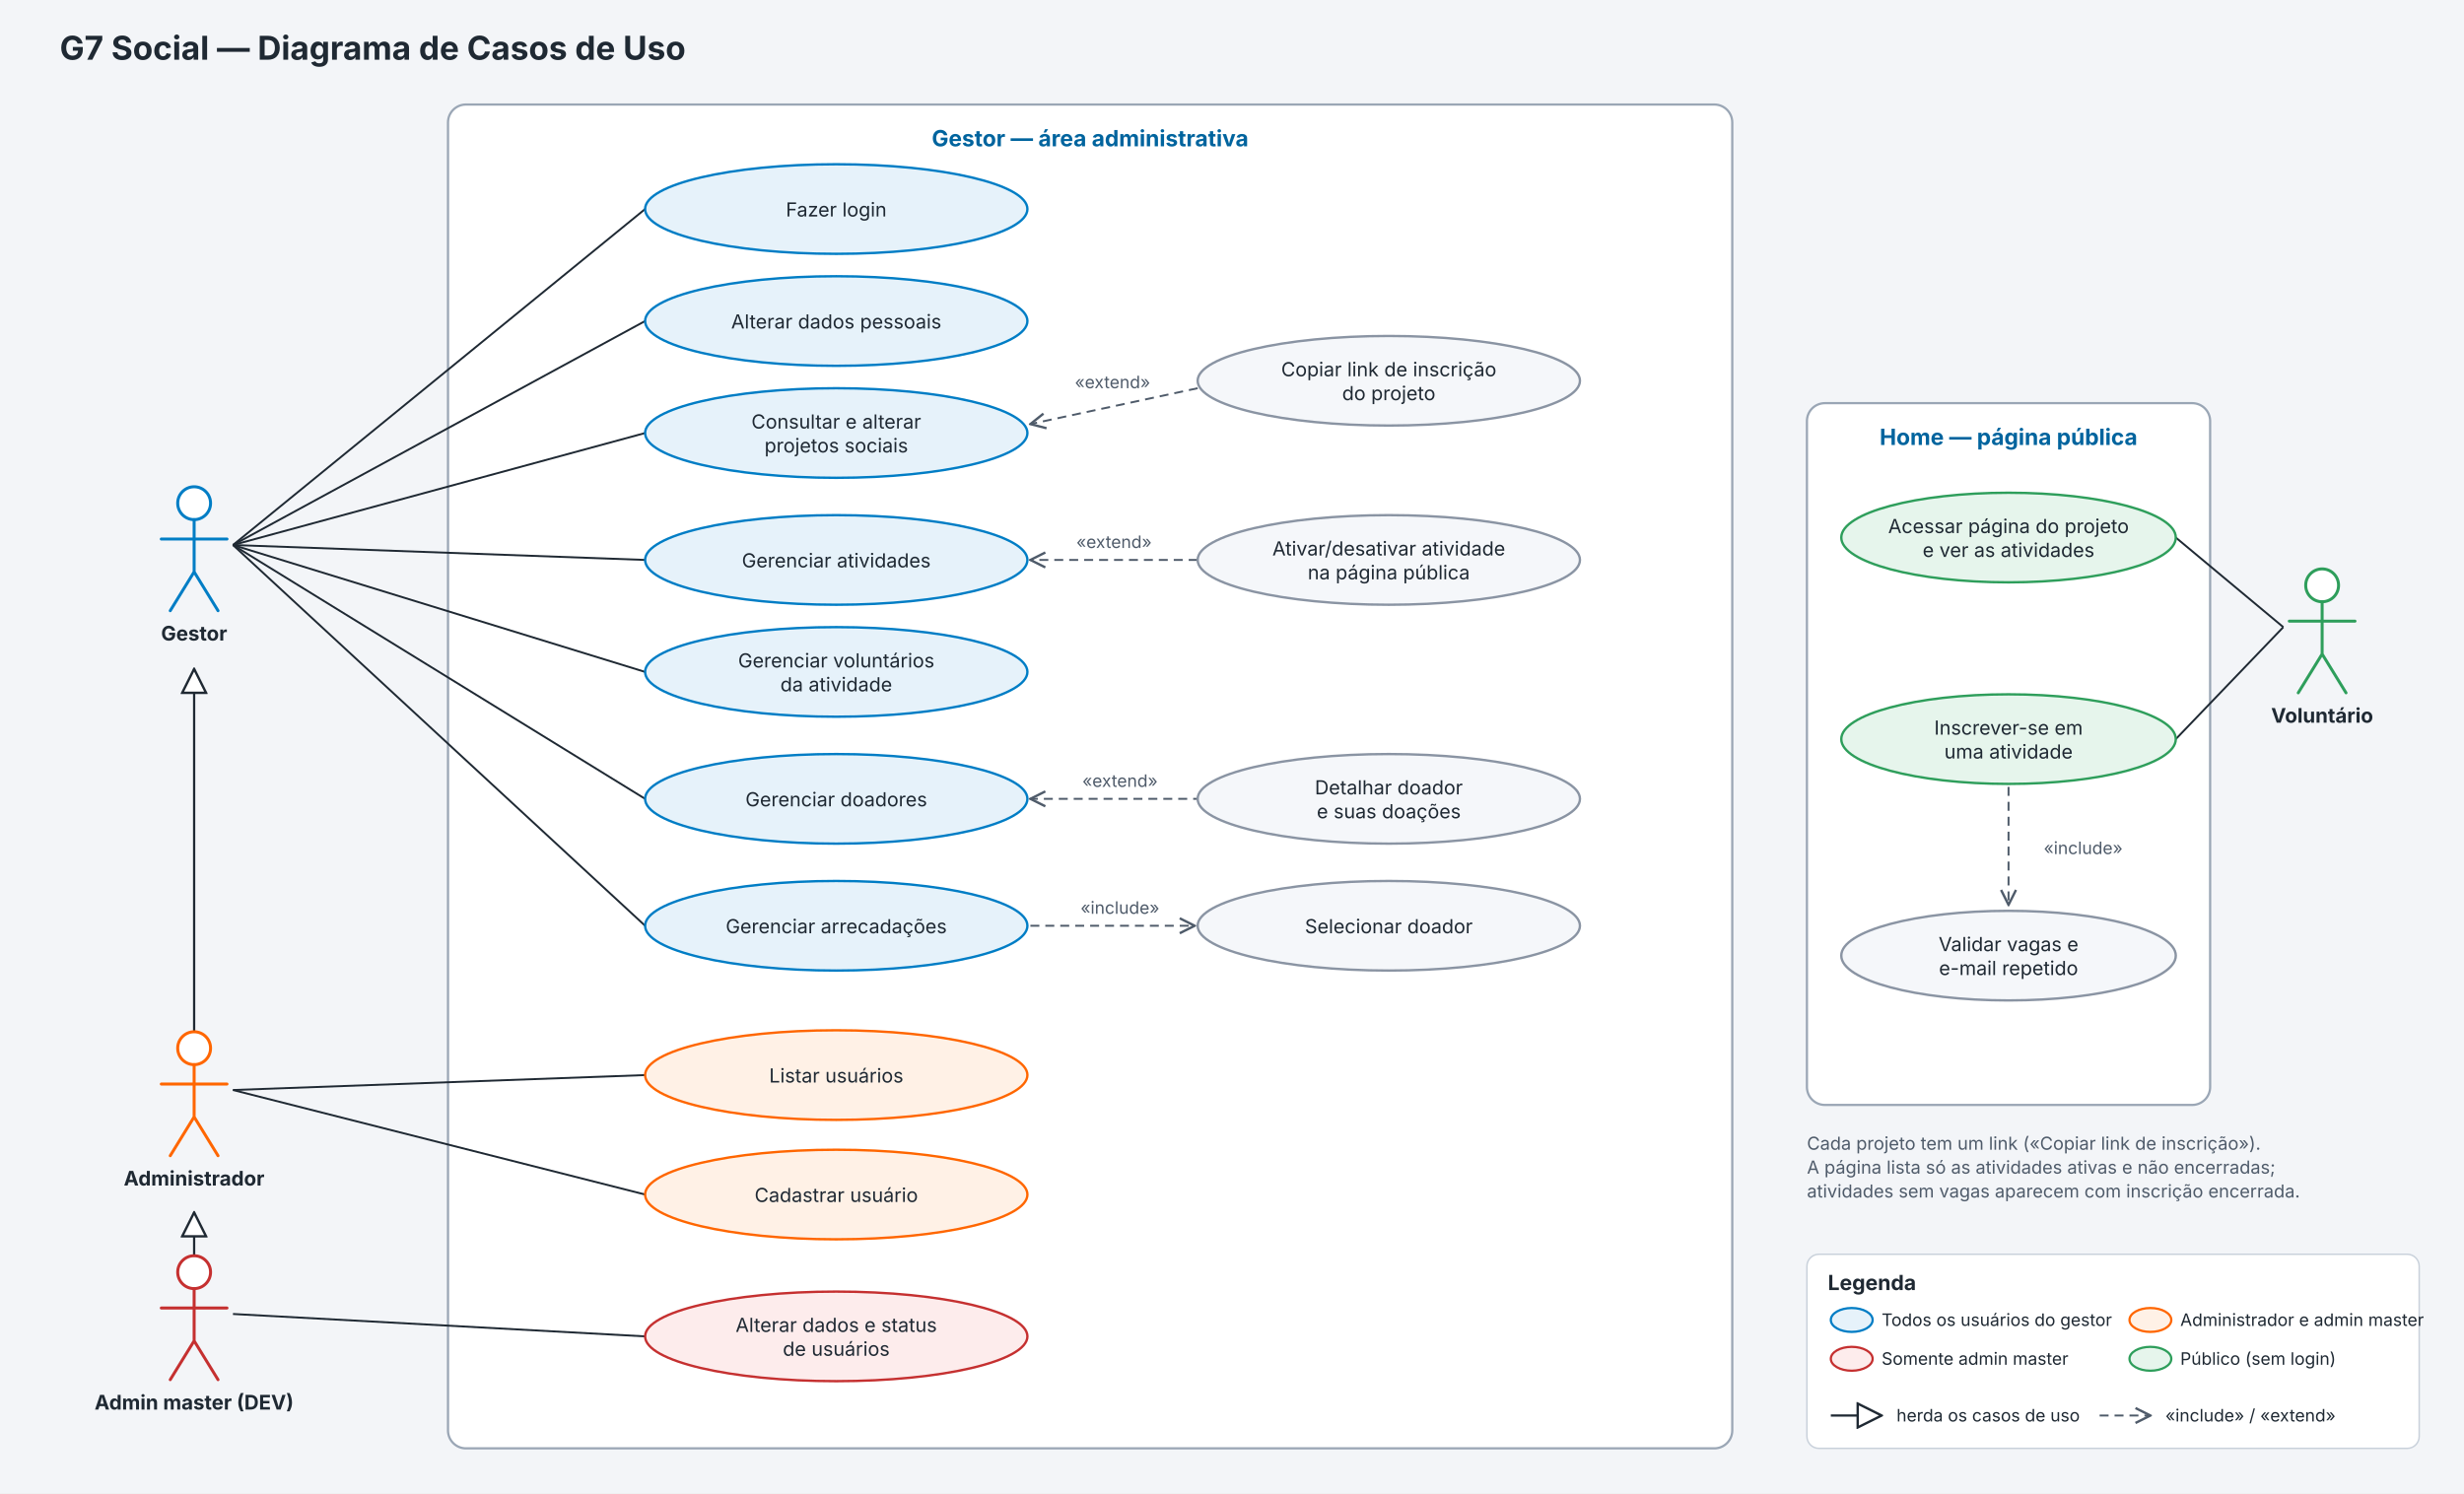
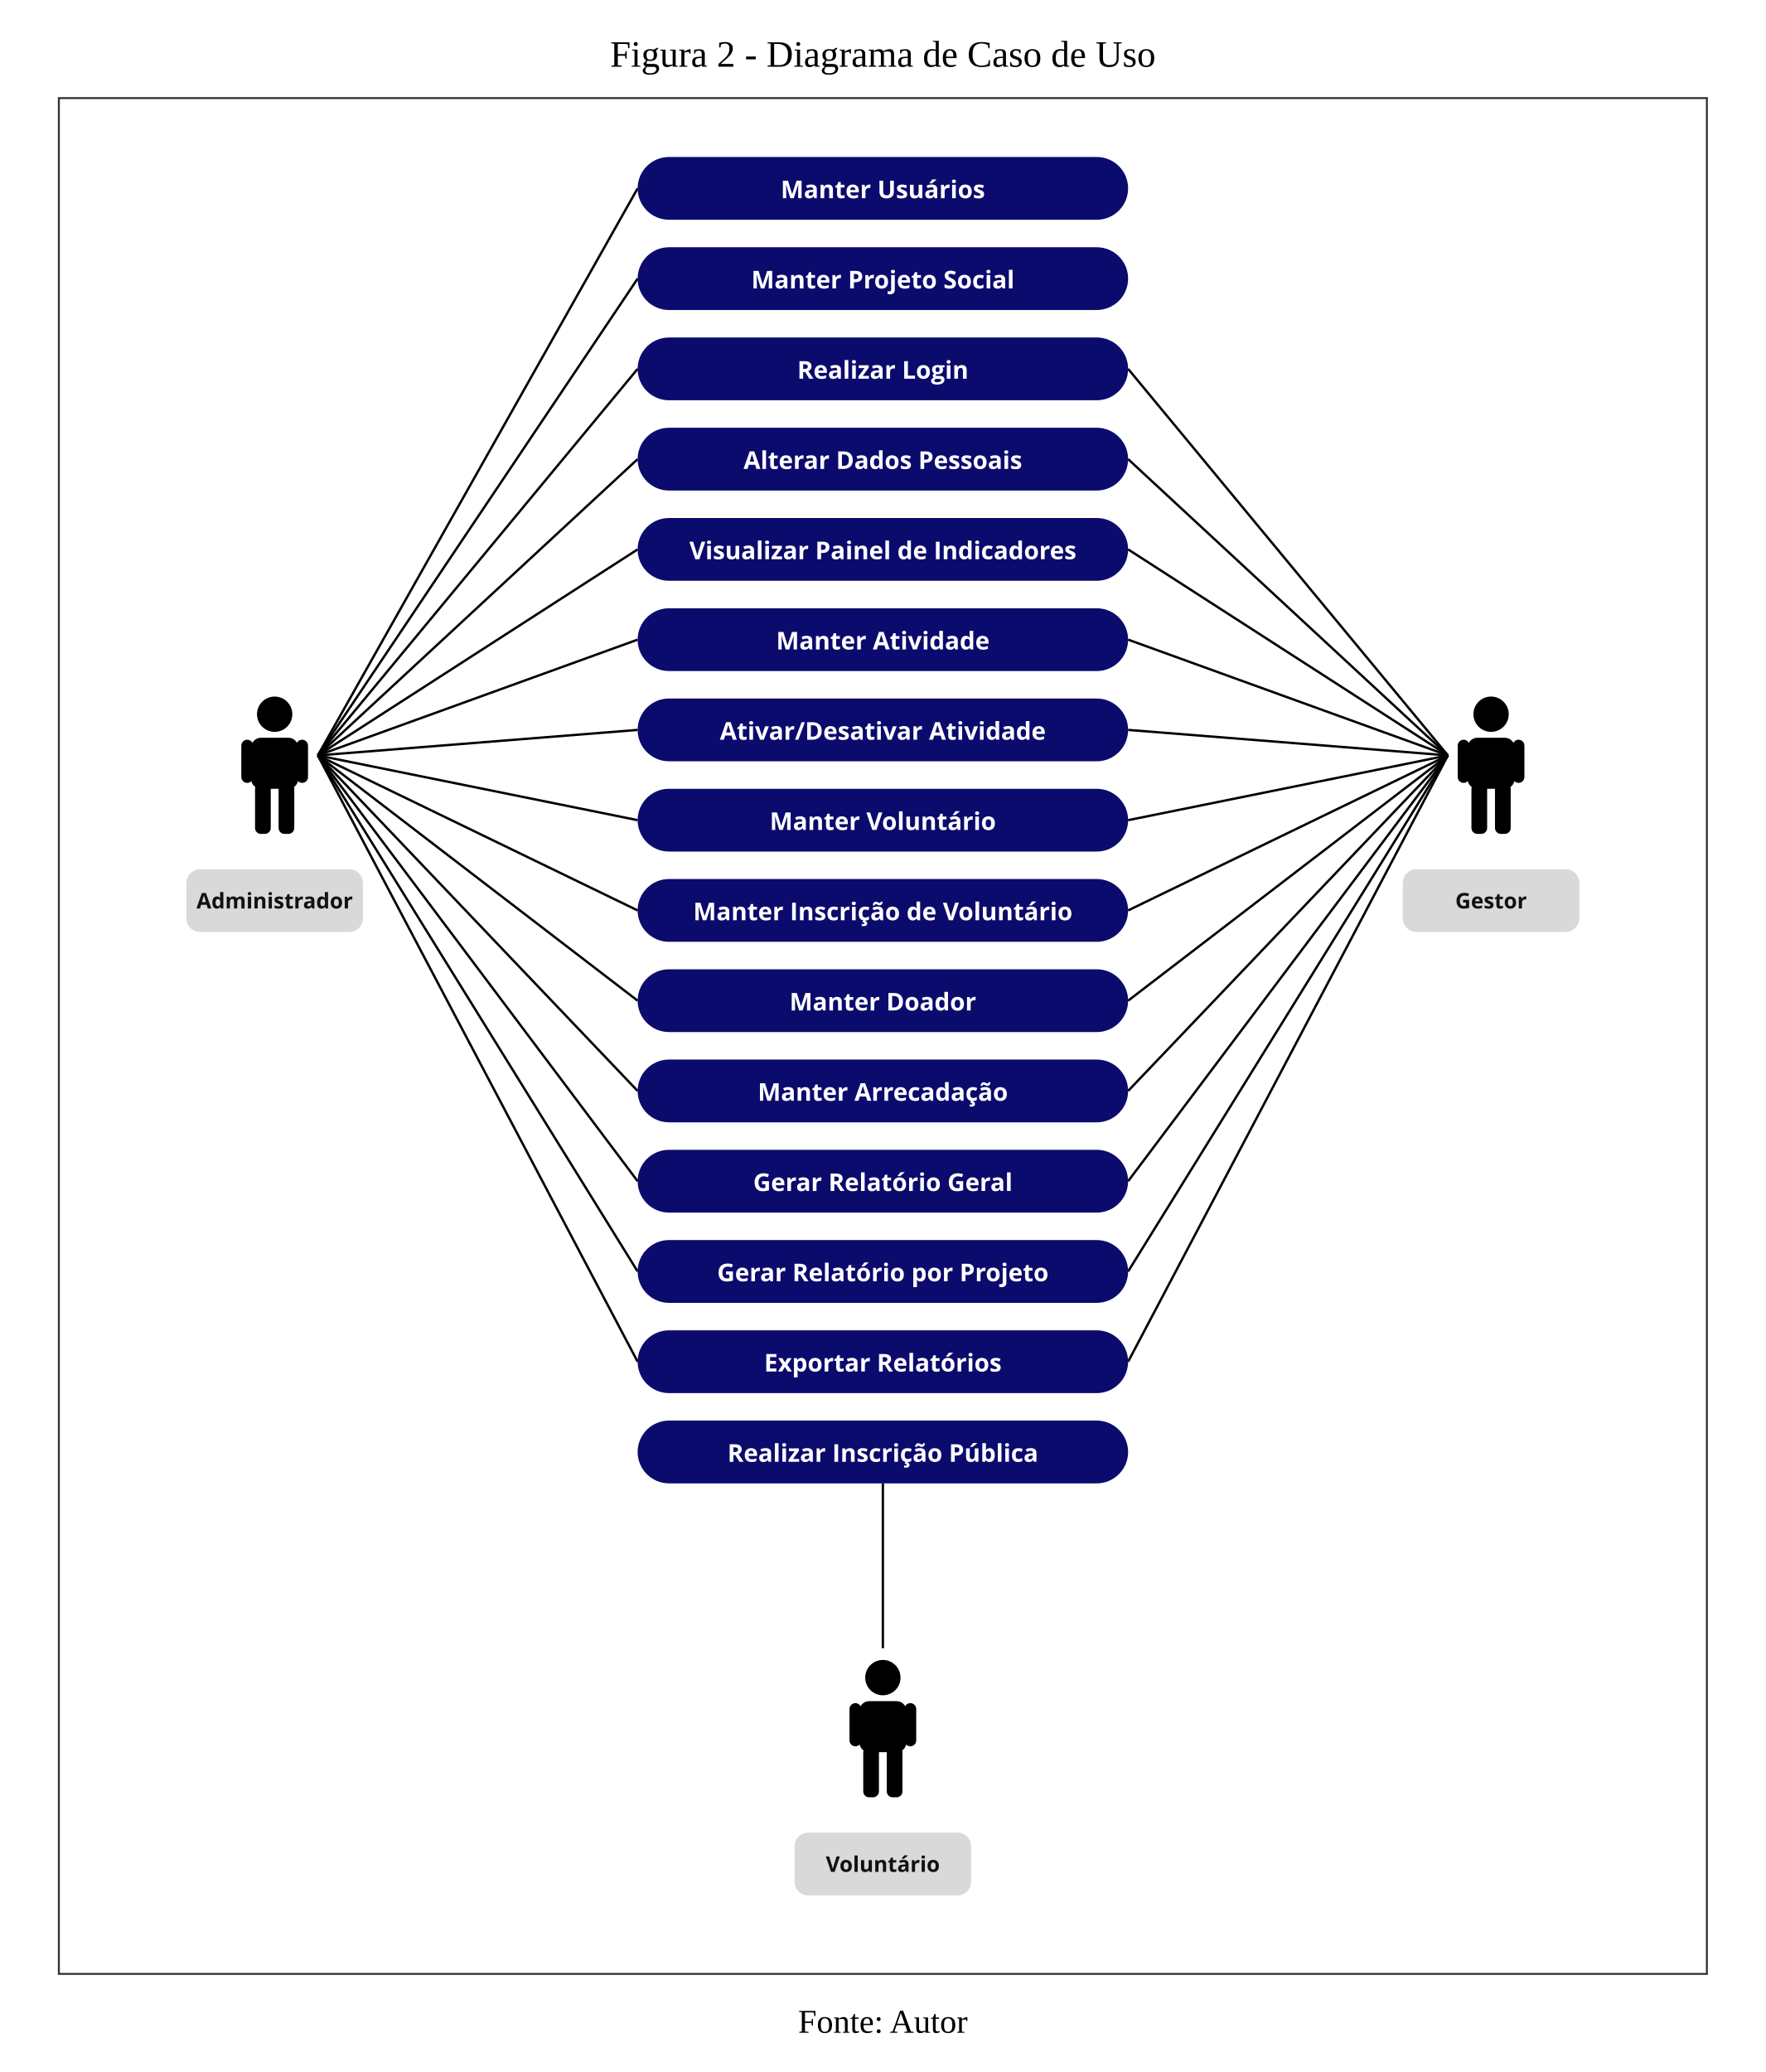
- <svg xmlns="http://www.w3.org/2000/svg" width="1650" height="1000" viewBox="0 0 1650 1000" font-family="Segoe UI, Inter, Arial, sans-serif">
-   <defs>
-     <marker id="seta" viewBox="0 0 12 12" refX="11" refY="6" markerWidth="12" markerHeight="12" orient="auto" markerUnits="userSpaceOnUse">
-       <path d="M1 1 L11 6 L1 11" fill="none" stroke="#4f5b6a" stroke-width="1.6" />
-     </marker>
-     <marker id="heranca" viewBox="0 0 18 18" refX="17" refY="9" markerWidth="18" markerHeight="18" orient="auto" markerUnits="userSpaceOnUse">
-       <path d="M1 1 L17 9 L1 17 Z" fill="#fff" stroke="#1f2933" stroke-width="1.6" />
-     </marker>
-   </defs>
-   <rect width="100%" height="100%" fill="#f3f5f8" />
-   <text x="40" y="40" font-size="22" font-weight="700" fill="#1f2933">G7 Social — Diagrama de Casos de Uso</text>
-   <rect x="300" y="70" width="860" height="900" rx="12" fill="#fff" stroke="#9aa6b5" stroke-width="1.5" />
-   <text x="730" y="98" font-size="15" font-weight="700" text-anchor="middle" fill="#00649e">Gestor — área administrativa</text>
-   <rect x="1210" y="270" width="270" height="470" rx="12" fill="#fff" stroke="#9aa6b5" stroke-width="1.5" />
-   <text x="1345" y="298" font-size="15" font-weight="700" text-anchor="middle" fill="#00649e">Home — página pública</text>
-   <line x1="156" y1="365" x2="432" y2="140" stroke="#1f2933" stroke-width="1.3" />
-   <line x1="156" y1="365" x2="432" y2="215" stroke="#1f2933" stroke-width="1.3" />
-   <line x1="156" y1="365" x2="432" y2="290" stroke="#1f2933" stroke-width="1.3" />
-   <line x1="156" y1="365" x2="432" y2="375" stroke="#1f2933" stroke-width="1.3" />
-   <line x1="156" y1="365" x2="432" y2="450" stroke="#1f2933" stroke-width="1.3" />
-   <line x1="156" y1="365" x2="432" y2="535" stroke="#1f2933" stroke-width="1.3" />
-   <line x1="156" y1="365" x2="432" y2="620" stroke="#1f2933" stroke-width="1.3" />
-   <line x1="156" y1="730" x2="432" y2="720" stroke="#1f2933" stroke-width="1.3" />
-   <line x1="156" y1="730" x2="432" y2="800" stroke="#1f2933" stroke-width="1.3" />
-   <line x1="156" y1="880" x2="432" y2="895" stroke="#1f2933" stroke-width="1.3" />
-   <line x1="1529" y1="420" x2="1457" y2="360" stroke="#1f2933" stroke-width="1.3" />
-   <line x1="1529" y1="420" x2="1457" y2="495" stroke="#1f2933" stroke-width="1.3" />
-   <line x1="130" y1="692" x2="130" y2="448" stroke="#1f2933" stroke-width="1.5" marker-end="url(#heranca)" />
-   <line x1="130" y1="842" x2="130" y2="812" stroke="#1f2933" stroke-width="1.5" marker-end="url(#heranca)" />
-   <polyline points="802,260 690,284" fill="none" stroke="#4f5b6a" stroke-width="1.3" stroke-dasharray="6 4" marker-end="url(#seta)" />
-   <text x="745" y="260" font-size="11.5" fill="#4f5b6a" text-anchor="middle">«extend»</text>
-   <polyline points="802,375 690,375" fill="none" stroke="#4f5b6a" stroke-width="1.3" stroke-dasharray="6 4" marker-end="url(#seta)" />
-   <text x="746" y="367" font-size="11.5" fill="#4f5b6a" text-anchor="middle">«extend»</text>
-   <polyline points="815,535 690,535" fill="none" stroke="#4f5b6a" stroke-width="1.3" stroke-dasharray="6 4" marker-end="url(#seta)" />
-   <text x="750" y="527" font-size="11.5" fill="#4f5b6a" text-anchor="middle">«extend»</text>
-   <polyline points="690,620 800,620" fill="none" stroke="#4f5b6a" stroke-width="1.3" stroke-dasharray="6 4" marker-end="url(#seta)" />
-   <text x="750" y="612" font-size="11.5" fill="#4f5b6a" text-anchor="middle">«include»</text>
-   <polyline points="1345,527 1345,606" fill="none" stroke="#4f5b6a" stroke-width="1.3" stroke-dasharray="6 4" marker-end="url(#seta)" />
-   <text x="1395" y="572" font-size="11.5" fill="#4f5b6a" text-anchor="middle">«include»</text>
-   <ellipse cx="560" cy="140" rx="128" ry="30" fill="#e6f2fa" stroke="#007DC5" stroke-width="1.6" />
-   <text x="560" y="145" font-size="13" text-anchor="middle" fill="#1f2933">Fazer login</text>
-   <ellipse cx="560" cy="215" rx="128" ry="30" fill="#e6f2fa" stroke="#007DC5" stroke-width="1.6" />
-   <text x="560" y="220" font-size="13" text-anchor="middle" fill="#1f2933">Alterar dados pessoais</text>
-   <ellipse cx="560" cy="290" rx="128" ry="30" fill="#e6f2fa" stroke="#007DC5" stroke-width="1.6" />
-   <text x="560" y="287" font-size="13" text-anchor="middle" fill="#1f2933">Consultar e alterar</text>
-   <text x="560" y="303" font-size="13" text-anchor="middle" fill="#1f2933">projetos sociais</text>
-   <ellipse cx="560" cy="375" rx="128" ry="30" fill="#e6f2fa" stroke="#007DC5" stroke-width="1.6" />
-   <text x="560" y="380" font-size="13" text-anchor="middle" fill="#1f2933">Gerenciar atividades</text>
-   <ellipse cx="560" cy="450" rx="128" ry="30" fill="#e6f2fa" stroke="#007DC5" stroke-width="1.6" />
-   <text x="560" y="447" font-size="13" text-anchor="middle" fill="#1f2933">Gerenciar voluntários</text>
-   <text x="560" y="463" font-size="13" text-anchor="middle" fill="#1f2933">da atividade</text>
-   <ellipse cx="560" cy="535" rx="128" ry="30" fill="#e6f2fa" stroke="#007DC5" stroke-width="1.6" />
-   <text x="560" y="540" font-size="13" text-anchor="middle" fill="#1f2933">Gerenciar doadores</text>
-   <ellipse cx="560" cy="620" rx="128" ry="30" fill="#e6f2fa" stroke="#007DC5" stroke-width="1.6" />
-   <text x="560" y="625" font-size="13" text-anchor="middle" fill="#1f2933">Gerenciar arrecadações</text>
-   <ellipse cx="560" cy="720" rx="128" ry="30" fill="#fff1e6" stroke="#f60" stroke-width="1.6" />
-   <text x="560" y="725" font-size="13" text-anchor="middle" fill="#1f2933">Listar usuários</text>
-   <ellipse cx="560" cy="800" rx="128" ry="30" fill="#fff1e6" stroke="#f60" stroke-width="1.6" />
-   <text x="560" y="805" font-size="13" text-anchor="middle" fill="#1f2933">Cadastrar usuário</text>
-   <ellipse cx="560" cy="895" rx="128" ry="30" fill="#fdecec" stroke="#c53030" stroke-width="1.6" />
-   <text x="560" y="892" font-size="13" text-anchor="middle" fill="#1f2933">Alterar dados e status</text>
-   <text x="560" y="908" font-size="13" text-anchor="middle" fill="#1f2933">de usuários</text>
-   <ellipse cx="930" cy="255" rx="128" ry="30" fill="#f5f7fa" stroke="#8a94a3" stroke-width="1.6" />
-   <text x="930" y="252" font-size="13" text-anchor="middle" fill="#1f2933">Copiar link de inscrição</text>
-   <text x="930" y="268" font-size="13" text-anchor="middle" fill="#1f2933">do projeto</text>
-   <ellipse cx="930" cy="375" rx="128" ry="30" fill="#f5f7fa" stroke="#8a94a3" stroke-width="1.6" />
-   <text x="930" y="372" font-size="13" text-anchor="middle" fill="#1f2933">Ativar/desativar atividade</text>
-   <text x="930" y="388" font-size="13" text-anchor="middle" fill="#1f2933">na página pública</text>
-   <ellipse cx="930" cy="535" rx="128" ry="30" fill="#f5f7fa" stroke="#8a94a3" stroke-width="1.6" />
-   <text x="930" y="532" font-size="13" text-anchor="middle" fill="#1f2933">Detalhar doador</text>
-   <text x="930" y="548" font-size="13" text-anchor="middle" fill="#1f2933">e suas doações</text>
-   <ellipse cx="930" cy="620" rx="128" ry="30" fill="#f5f7fa" stroke="#8a94a3" stroke-width="1.6" />
-   <text x="930" y="625" font-size="13" text-anchor="middle" fill="#1f2933">Selecionar doador</text>
-   <ellipse cx="1345" cy="360" rx="112" ry="30" fill="#e6f5ec" stroke="#2e9e5b" stroke-width="1.6" />
-   <text x="1345" y="357" font-size="13" text-anchor="middle" fill="#1f2933">Acessar página do projeto</text>
-   <text x="1345" y="373" font-size="13" text-anchor="middle" fill="#1f2933">e ver as atividades</text>
-   <ellipse cx="1345" cy="495" rx="112" ry="30" fill="#e6f5ec" stroke="#2e9e5b" stroke-width="1.6" />
-   <text x="1345" y="492" font-size="13" text-anchor="middle" fill="#1f2933">Inscrever-se em</text>
-   <text x="1345" y="508" font-size="13" text-anchor="middle" fill="#1f2933">uma atividade</text>
-   <ellipse cx="1345" cy="640" rx="112" ry="30" fill="#f5f7fa" stroke="#8a94a3" stroke-width="1.6" />
-   <text x="1345" y="637" font-size="13" text-anchor="middle" fill="#1f2933">Validar vagas e</text>
-   <text x="1345" y="653" font-size="13" text-anchor="middle" fill="#1f2933">e-mail repetido</text>
-   <circle cx="130" cy="337" r="11" fill="#fff" stroke="#007DC5" stroke-width="2" />
-   <path d="M130 348 V383 M108 361 H152 M130 383 L114 409 M130 383 L146 409" fill="none" stroke="#007DC5" stroke-width="2" stroke-linecap="round" />
-   <text x="130" y="429" font-size="13.5" font-weight="700" text-anchor="middle" fill="#1f2933">Gestor</text>
-   <circle cx="130" cy="702" r="11" fill="#fff" stroke="#f60" stroke-width="2" />
-   <path d="M130 713 V748 M108 726 H152 M130 748 L114 774 M130 748 L146 774" fill="none" stroke="#f60" stroke-width="2" stroke-linecap="round" />
-   <text x="130" y="794" font-size="13.5" font-weight="700" text-anchor="middle" fill="#1f2933">Administrador</text>
-   <circle cx="130" cy="852" r="11" fill="#fff" stroke="#c53030" stroke-width="2" />
-   <path d="M130 863 V898 M108 876 H152 M130 898 L114 924 M130 898 L146 924" fill="none" stroke="#c53030" stroke-width="2" stroke-linecap="round" />
-   <text x="130" y="944" font-size="13.5" font-weight="700" text-anchor="middle" fill="#1f2933">Admin master (DEV)</text>
-   <circle cx="1555" cy="392" r="11" fill="#fff" stroke="#2e9e5b" stroke-width="2" />
-   <path d="M1555 403 V438 M1533 416 H1577 M1555 438 L1539 464 M1555 438 L1571 464" fill="none" stroke="#2e9e5b" stroke-width="2" stroke-linecap="round" />
-   <text x="1555" y="484" font-size="13.5" font-weight="700" text-anchor="middle" fill="#1f2933">Voluntário</text>
-   <text x="1210" y="770" font-size="12" fill="#4f5b6a">Cada projeto tem um link («Copiar link de inscrição»).</text>
-   <text x="1210" y="786" font-size="12" fill="#4f5b6a">A página lista só as atividades ativas e não encerradas;</text>
-   <text x="1210" y="802" font-size="12" fill="#4f5b6a">atividades sem vagas aparecem com inscrição encerrada.</text>
-   <rect x="1210" y="840" width="410" height="130" rx="8" fill="#fff" stroke="#c9d1db" />
-   <text x="1224" y="864" font-size="14" font-weight="700" fill="#1f2933">Legenda</text>
-   <ellipse cx="1240" cy="884" rx="14" ry="8" fill="#e6f2fa" stroke="#007DC5" stroke-width="1.5" />
-   <text x="1260" y="888" font-size="11.5" fill="#1f2933">Todos os usuários do gestor</text>
-   <ellipse cx="1440" cy="884" rx="14" ry="8" fill="#fff1e6" stroke="#f60" stroke-width="1.5" />
-   <text x="1460" y="888" font-size="11.5" fill="#1f2933">Administrador e admin master</text>
-   <ellipse cx="1240" cy="910" rx="14" ry="8" fill="#fdecec" stroke="#c53030" stroke-width="1.5" />
-   <text x="1260" y="914" font-size="11.5" fill="#1f2933">Somente admin master</text>
-   <ellipse cx="1440" cy="910" rx="14" ry="8" fill="#e6f5ec" stroke="#2e9e5b" stroke-width="1.5" />
-   <text x="1460" y="914" font-size="11.5" fill="#1f2933">Público (sem login)</text>
-   <line x1="1226" y1="948" x2="1260" y2="948" stroke="#1f2933" stroke-width="1.5" marker-end="url(#heranca)" />
-   <text x="1270" y="952" font-size="11.5" fill="#1f2933">herda os casos de uso</text>
-   <line x1="1406" y1="948" x2="1440" y2="948" stroke="#4f5b6a" stroke-width="1.3" stroke-dasharray="6 4" marker-end="url(#seta)" />
-   <text x="1450" y="952" font-size="11.5" fill="#1f2933">«include» / «extend»</text>
+ <svg xmlns="http://www.w3.org/2000/svg" width="900" height="1056" viewBox="0 0 900 1056">
+   <rect width="100%" height="100%" fill="#fff" />
+   <text x="450" y="34" font-family="Times New Roman, Times, serif" font-size="19" text-anchor="middle" fill="#000">Figura 2 - Diagrama de Caso de Uso</text>
+   <rect x="30" y="50" width="840" height="956" fill="#fff" stroke="#333" stroke-width="1" />
+   <g stroke="#000" stroke-width="1.2">
+     <line x1="162" y1="385" x2="325" y2="96" />
+     <line x1="162" y1="385" x2="325" y2="142" />
+     <line x1="162" y1="385" x2="325" y2="188" />
+     <line x1="738" y1="385" x2="575" y2="188" />
+     <line x1="162" y1="385" x2="325" y2="234" />
+     <line x1="738" y1="385" x2="575" y2="234" />
+     <line x1="162" y1="385" x2="325" y2="280" />
+     <line x1="738" y1="385" x2="575" y2="280" />
+     <line x1="162" y1="385" x2="325" y2="326" />
+     <line x1="738" y1="385" x2="575" y2="326" />
+     <line x1="162" y1="385" x2="325" y2="372" />
+     <line x1="738" y1="385" x2="575" y2="372" />
+     <line x1="162" y1="385" x2="325" y2="418" />
+     <line x1="738" y1="385" x2="575" y2="418" />
+     <line x1="162" y1="385" x2="325" y2="464" />
+     <line x1="738" y1="385" x2="575" y2="464" />
+     <line x1="162" y1="385" x2="325" y2="510" />
+     <line x1="738" y1="385" x2="575" y2="510" />
+     <line x1="162" y1="385" x2="325" y2="556" />
+     <line x1="738" y1="385" x2="575" y2="556" />
+     <line x1="162" y1="385" x2="325" y2="602" />
+     <line x1="738" y1="385" x2="575" y2="602" />
+     <line x1="162" y1="385" x2="325" y2="648" />
+     <line x1="738" y1="385" x2="575" y2="648" />
+     <line x1="162" y1="385" x2="325" y2="694" />
+     <line x1="738" y1="385" x2="575" y2="694" />
+     <line x1="450" y1="756" x2="450" y2="840" />
+   </g>
+   <rect x="325" y="80" width="250" height="32" rx="16" fill="#0b0b6e" />
+   <text x="450" y="101" font-family="Segoe UI, Open Sans, Arial, sans-serif" font-size="12.5" font-weight="700" text-anchor="middle" fill="#fff">Manter Usuários</text>
+   <rect x="325" y="126" width="250" height="32" rx="16" fill="#0b0b6e" />
+   <text x="450" y="147" font-family="Segoe UI, Open Sans, Arial, sans-serif" font-size="12.5" font-weight="700" text-anchor="middle" fill="#fff">Manter Projeto Social</text>
+   <rect x="325" y="172" width="250" height="32" rx="16" fill="#0b0b6e" />
+   <text x="450" y="193" font-family="Segoe UI, Open Sans, Arial, sans-serif" font-size="12.5" font-weight="700" text-anchor="middle" fill="#fff">Realizar Login</text>
+   <rect x="325" y="218" width="250" height="32" rx="16" fill="#0b0b6e" />
+   <text x="450" y="239" font-family="Segoe UI, Open Sans, Arial, sans-serif" font-size="12.5" font-weight="700" text-anchor="middle" fill="#fff">Alterar Dados Pessoais</text>
+   <rect x="325" y="264" width="250" height="32" rx="16" fill="#0b0b6e" />
+   <text x="450" y="285" font-family="Segoe UI, Open Sans, Arial, sans-serif" font-size="12.5" font-weight="700" text-anchor="middle" fill="#fff">Visualizar Painel de Indicadores</text>
+   <rect x="325" y="310" width="250" height="32" rx="16" fill="#0b0b6e" />
+   <text x="450" y="331" font-family="Segoe UI, Open Sans, Arial, sans-serif" font-size="12.5" font-weight="700" text-anchor="middle" fill="#fff">Manter Atividade</text>
+   <rect x="325" y="356" width="250" height="32" rx="16" fill="#0b0b6e" />
+   <text x="450" y="377" font-family="Segoe UI, Open Sans, Arial, sans-serif" font-size="12.5" font-weight="700" text-anchor="middle" fill="#fff">Ativar/Desativar Atividade</text>
+   <rect x="325" y="402" width="250" height="32" rx="16" fill="#0b0b6e" />
+   <text x="450" y="423" font-family="Segoe UI, Open Sans, Arial, sans-serif" font-size="12.5" font-weight="700" text-anchor="middle" fill="#fff">Manter Voluntário</text>
+   <rect x="325" y="448" width="250" height="32" rx="16" fill="#0b0b6e" />
+   <text x="450" y="469" font-family="Segoe UI, Open Sans, Arial, sans-serif" font-size="12.5" font-weight="700" text-anchor="middle" fill="#fff">Manter Inscrição de Voluntário</text>
+   <rect x="325" y="494" width="250" height="32" rx="16" fill="#0b0b6e" />
+   <text x="450" y="515" font-family="Segoe UI, Open Sans, Arial, sans-serif" font-size="12.5" font-weight="700" text-anchor="middle" fill="#fff">Manter Doador</text>
+   <rect x="325" y="540" width="250" height="32" rx="16" fill="#0b0b6e" />
+   <text x="450" y="561" font-family="Segoe UI, Open Sans, Arial, sans-serif" font-size="12.5" font-weight="700" text-anchor="middle" fill="#fff">Manter Arrecadação</text>
+   <rect x="325" y="586" width="250" height="32" rx="16" fill="#0b0b6e" />
+   <text x="450" y="607" font-family="Segoe UI, Open Sans, Arial, sans-serif" font-size="12.5" font-weight="700" text-anchor="middle" fill="#fff">Gerar Relatório Geral</text>
+   <rect x="325" y="632" width="250" height="32" rx="16" fill="#0b0b6e" />
+   <text x="450" y="653" font-family="Segoe UI, Open Sans, Arial, sans-serif" font-size="12.5" font-weight="700" text-anchor="middle" fill="#fff">Gerar Relatório por Projeto</text>
+   <rect x="325" y="678" width="250" height="32" rx="16" fill="#0b0b6e" />
+   <text x="450" y="699" font-family="Segoe UI, Open Sans, Arial, sans-serif" font-size="12.5" font-weight="700" text-anchor="middle" fill="#fff">Exportar Relatórios</text>
+   <rect x="325" y="724" width="250" height="32" rx="16" fill="#0b0b6e" />
+   <text x="450" y="745" font-family="Segoe UI, Open Sans, Arial, sans-serif" font-size="12.5" font-weight="700" text-anchor="middle" fill="#fff">Realizar Inscrição Pública</text>
+   <g font-family="Segoe UI, Open Sans, Arial, sans-serif">
+     <g fill="#000">
+       <circle cx="140" cy="364" r="9" />
+       <rect x="128" y="376" width="24" height="26" rx="5" />
+       <rect x="123" y="377" width="6" height="22" rx="3" />
+       <rect x="151" y="377" width="6" height="22" rx="3" />
+       <rect x="130" y="399" width="8" height="26" rx="3" />
+       <rect x="142" y="399" width="8" height="26" rx="3" />
+     </g>
+     <rect x="95" y="443" width="90" height="32" rx="7" fill="#d9d9d9" />
+     <text x="140" y="463" font-size="11" font-weight="700" text-anchor="middle" fill="#111">Administrador</text>
+     <g fill="#000">
+       <circle cx="760" cy="364" r="9" />
+       <rect x="748" y="376" width="24" height="26" rx="5" />
+       <rect x="743" y="377" width="6" height="22" rx="3" />
+       <rect x="771" y="377" width="6" height="22" rx="3" />
+       <rect x="750" y="399" width="8" height="26" rx="3" />
+       <rect x="762" y="399" width="8" height="26" rx="3" />
+     </g>
+     <rect x="715" y="443" width="90" height="32" rx="7" fill="#d9d9d9" />
+     <text x="760" y="463" font-size="11" font-weight="700" text-anchor="middle" fill="#111">Gestor</text>
+     <g fill="#000">
+       <circle cx="450" cy="855" r="9" />
+       <rect x="438" y="867" width="24" height="26" rx="5" />
+       <rect x="433" y="868" width="6" height="22" rx="3" />
+       <rect x="461" y="868" width="6" height="22" rx="3" />
+       <rect x="440" y="890" width="8" height="26" rx="3" />
+       <rect x="452" y="890" width="8" height="26" rx="3" />
+     </g>
+     <rect x="405" y="934" width="90" height="32" rx="7" fill="#d9d9d9" />
+     <text x="450" y="954" font-size="11" font-weight="700" text-anchor="middle" fill="#111">Voluntário</text>
+   </g>
+   <text x="450" y="1036" font-family="Times New Roman, Times, serif" font-size="17" text-anchor="middle" fill="#000">Fonte: Autor</text>
</svg>
